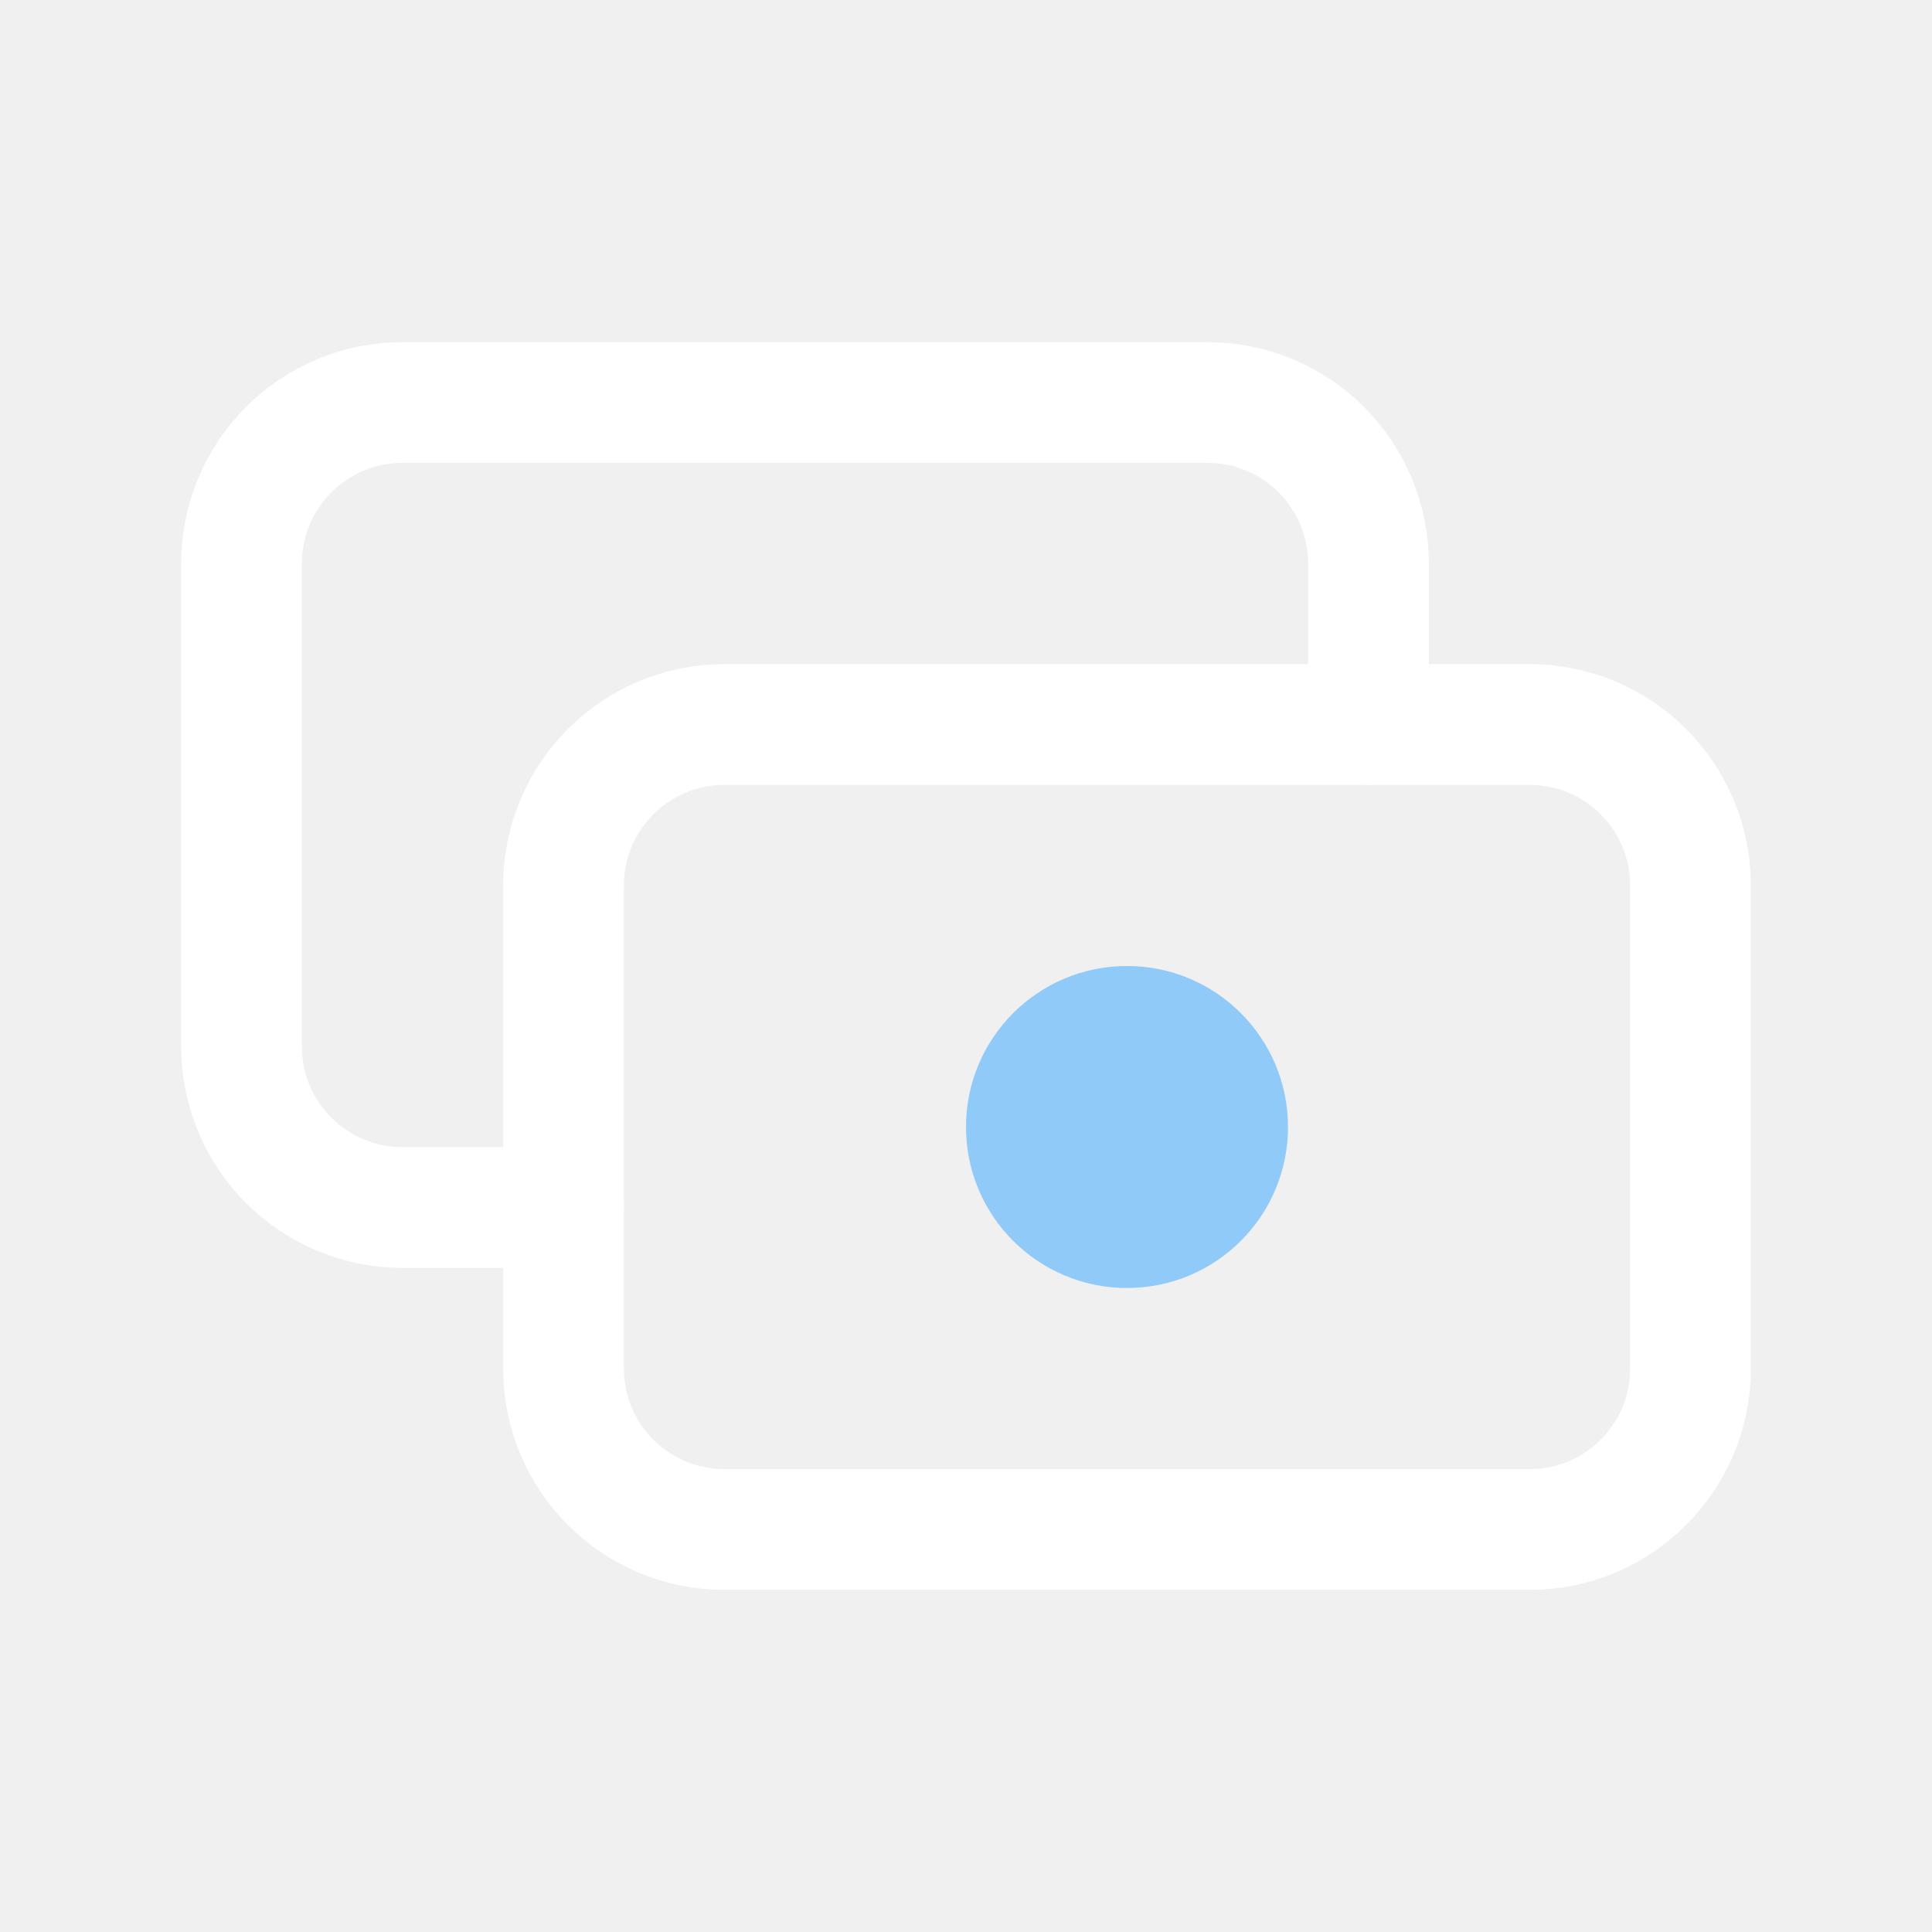
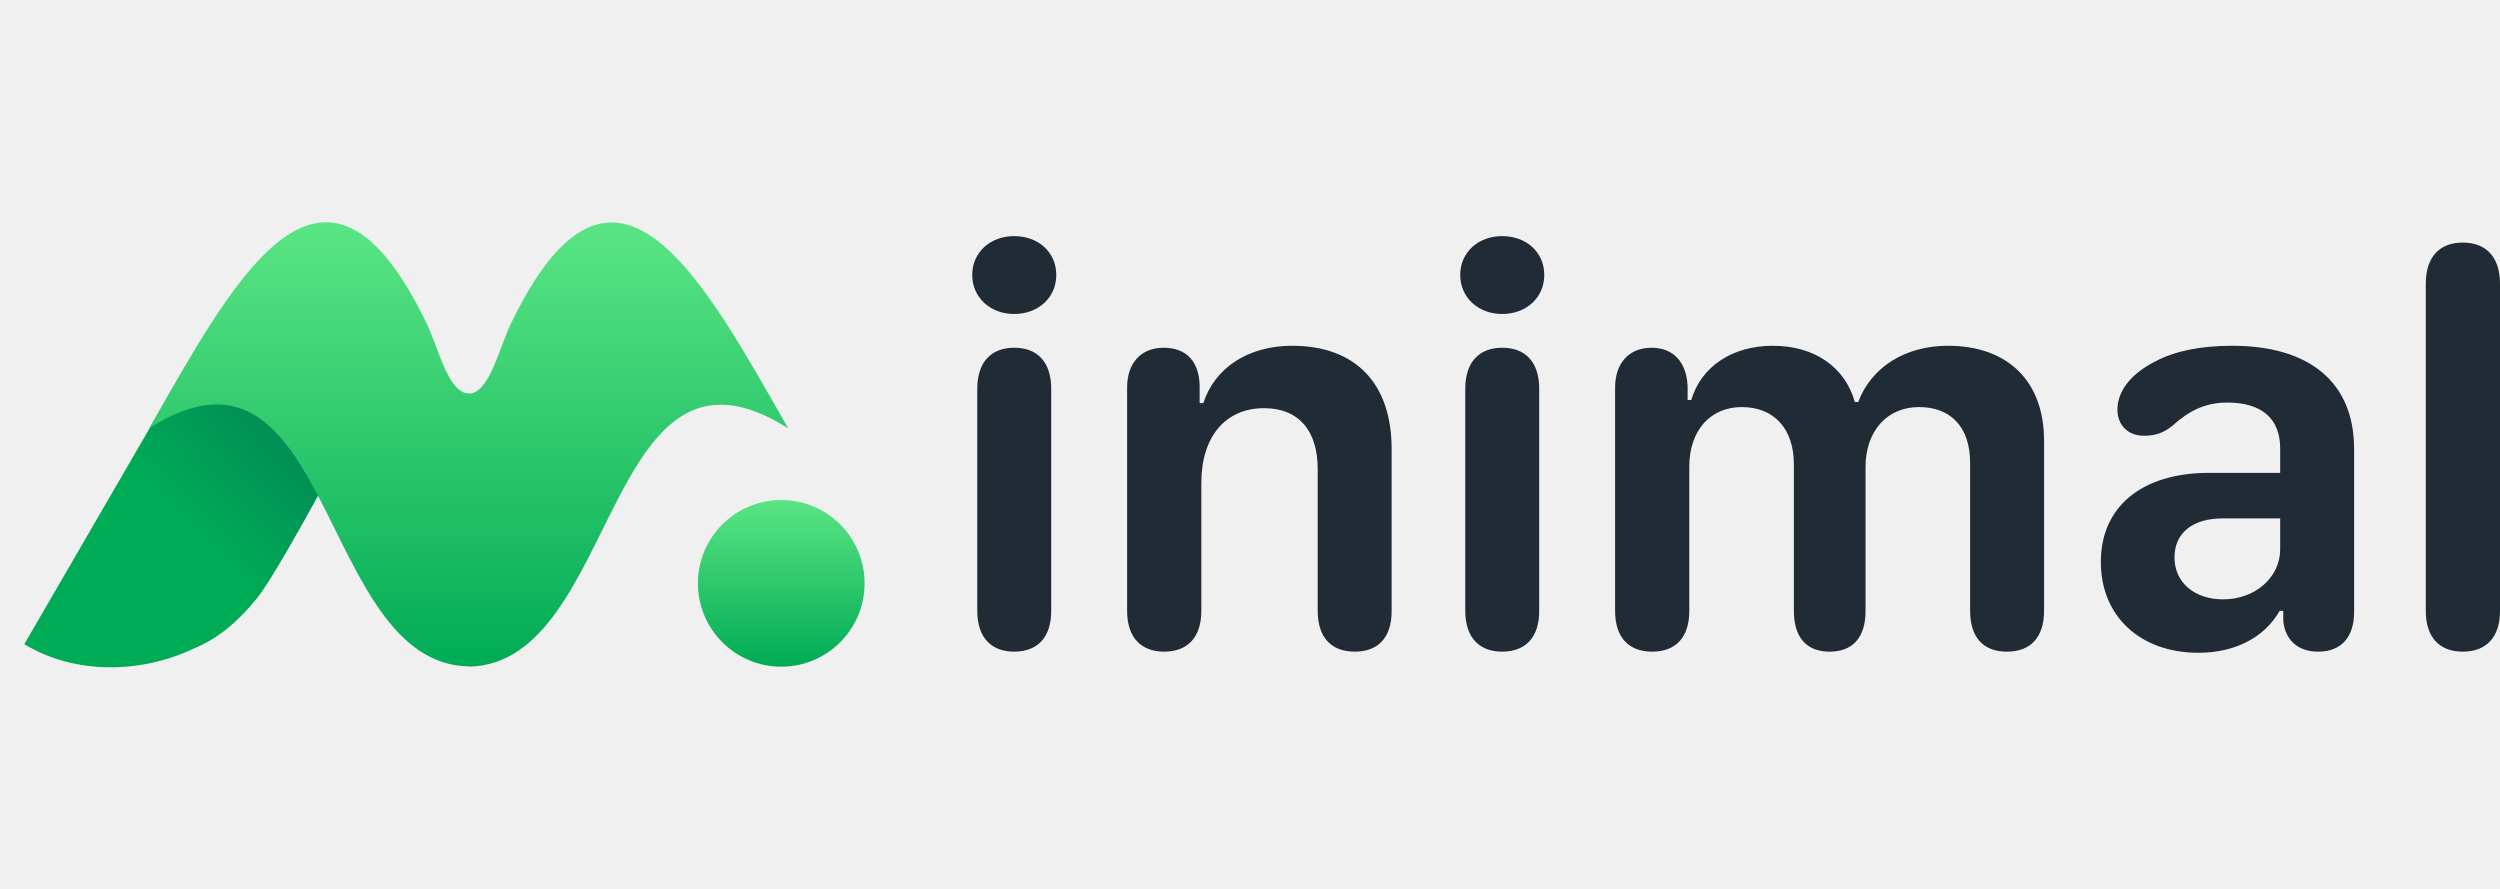
- <svg xmlns="http://www.w3.org/2000/svg" width="24" height="24" viewBox="0 0 24 24" fill="none">
-   <path d="M19 9H9C7.895 9 7 9.895 7 11V17C7 18.105 7.895 19 9 19H19C20.105 19 21 18.105 21 17V11C21 9.895 20.105 9 19 9Z" stroke="white" stroke-width="1.5" stroke-linecap="round" stroke-linejoin="round" />
-   <path d="M14 16C15.105 16 16 15.105 16 14C16 12.895 15.105 12 14 12C12.895 12 12 12.895 12 14C12 15.105 12.895 16 14 16Z" fill="#90CAF9" />
-   <path d="M17 9V7C17 6.47 16.789 5.961 16.414 5.586C16.039 5.211 15.53 5 15 5H5C4.47 5 3.961 5.211 3.586 5.586C3.211 5.961 3 6.47 3 7V13C3 13.53 3.211 14.039 3.586 14.414C3.961 14.789 4.47 15 5 15H7" stroke="white" stroke-width="1.5" stroke-linecap="round" stroke-linejoin="round" />
+ <svg xmlns="http://www.w3.org/2000/svg" height="128" viewBox="0 0 360 128" width="360">
+   <linearGradient id="a" x1="100%" x2="50%" y1="5.663%" y2="50%">
+     <stop offset="0" stop-color="#007b55" />
+     <stop offset="1" stop-color="#00ab55" />
+   </linearGradient>
+   <linearGradient id="b" x1="50%" x2="50%" y1="0%" y2="100%">
+     <stop offset="0" stop-color="#5be584" />
+     <stop offset="1" stop-color="#00ab55" />
+   </linearGradient>
+   <g fill="none" fill-rule="evenodd">
+     <g transform="translate(3.5 32)">
+       <path d="m23.202 20.777c11.072 5.722 11.577 5.984 11.6 5.995.003.002.161.083 11.198 5.788-6.518 12.135-10.673 19.316-12.467 21.545-2.69 3.342-5.624 5.873-9.232 7.333-7.586 3.565-17.018 3.732-24.3-.676z" fill="url(#a)" />
+       <g fill="url(#b)">
+         <path d="m107.578 25.432c-11.568-20.239-23.525-39.307-37.261-11.336-1.879 3.596-3.249 10.584-6.317 10.584v-.036c-3.068 0-4.437-6.988-6.316-10.584-13.736-27.971-25.694-8.903-37.261 11.336-.871 1.526-1.707 2.983-2.422 4.249 26.509-16.782 24.278 33.917 46 34.319v.036c21.723-.403 19.491-51.101 46-34.32-.715-1.266-1.551-2.722-2.422-4.249" />
+         <path d="m109 64c6.627 0 12-5.373 12-12s-5.373-12-12-12-12 5.373-12 12 5.373 12 12 12" />
+       </g>
+     </g>
+     <path d="m146.031 45.215c3.522 0 6.072-2.389 6.072-5.628s-2.55-5.587-6.072-5.587c-3.441 0-6.031 2.348-6.031 5.587s2.591 5.628 6.031 5.628zm0 48.623c3.319 0 5.343-1.984 5.343-5.87v-31.984c0-3.887-2.024-5.911-5.303-5.911-3.319 0-5.343 2.024-5.343 5.911v31.984c0 3.846 2.024 5.87 5.303 5.87zm49.06 0c3.4 0 5.303-2.065 5.303-5.83v-23.36c0-9.433-5.181-14.858-14.329-14.858-6.315 0-11.132 3.158-12.791 8.259h-.526v-2.632c-.121-3.441-1.983-5.344-5.181-5.344-3.238 0-5.262 2.186-5.262 5.709v32.186c0 3.765 1.943 5.87 5.343 5.87s5.343-2.105 5.343-5.87v-18.421c0-6.68 3.481-10.769 9.027-10.769 4.938 0 7.731 3.158 7.731 8.785v20.405c0 3.765 1.902 5.87 5.343 5.87zm21.211-48.623c3.522 0 6.072-2.389 6.072-5.628s-2.55-5.587-6.072-5.587c-3.441 0-6.031 2.348-6.031 5.587s2.591 5.628 6.031 5.628zm0 48.623c3.319 0 5.343-1.984 5.343-5.87v-31.984c0-3.887-2.024-5.911-5.303-5.911-3.319 0-5.343 2.024-5.343 5.911v31.984c0 3.846 2.024 5.87 5.303 5.87zm72.699 0c3.4 0 5.343-2.065 5.343-5.87v-24.534c0-8.502-5.181-13.644-13.844-13.644-6.193 0-11.051 3.117-12.913 8.097h-.486c-1.417-5.02-5.788-8.097-11.82-8.097-5.829 0-10.322 2.996-11.739 7.814h-.526v-2.024c-.162-3.441-2.064-5.506-5.181-5.506-3.238 0-5.262 2.186-5.262 5.749v32.146c0 3.806 1.943 5.87 5.343 5.87s5.343-2.065 5.343-5.87v-20.769c0-5.223 3.036-8.583 7.569-8.583 4.615 0 7.489 3.117 7.489 8.219v21.134c0 3.806 1.822 5.87 5.141 5.87 3.36 0 5.181-2.065 5.181-5.87v-20.729c0-5.182 3.117-8.623 7.691-8.623 4.615 0 7.367 2.915 7.367 8.016v21.336c0 3.806 1.902 5.87 5.303 5.87zm27.566.162c5.262 0 9.512-2.186 11.698-6.032h.526v1.498c.324 2.794 2.186 4.372 5.019 4.372 3.319 0 5.181-2.065 5.181-5.709v-23.482c0-9.514-6.315-14.858-17.568-14.858-4.695 0-8.298.81-11.01 2.227-3.764 1.903-5.505 4.453-5.505 6.964 0 2.186 1.457 3.765 3.805 3.765 1.741 0 2.874-.445 4.088-1.417 2.388-2.146 4.695-3.36 7.934-3.36 4.898 0 7.61 2.267 7.61 6.599v3.522h-10.201c-9.755 0-15.625 4.899-15.625 12.834 0 7.814 5.667 13.077 14.046 13.077zm3.562-7.692c-4.169 0-7.003-2.47-7.003-6.032 0-3.522 2.591-5.628 6.962-5.628h8.258v4.453c0 4.049-3.603 7.206-8.217 7.206zm34.528 7.53c3.279 0 5.343-1.984 5.343-5.87v-47.126c0-3.887-2.064-5.911-5.343-5.911-3.319 0-5.343 2.024-5.343 5.911v47.126c0 3.887 2.024 5.87 5.343 5.87z" fill="#212b36" fill-rule="nonzero" />
+   </g>
</svg>
